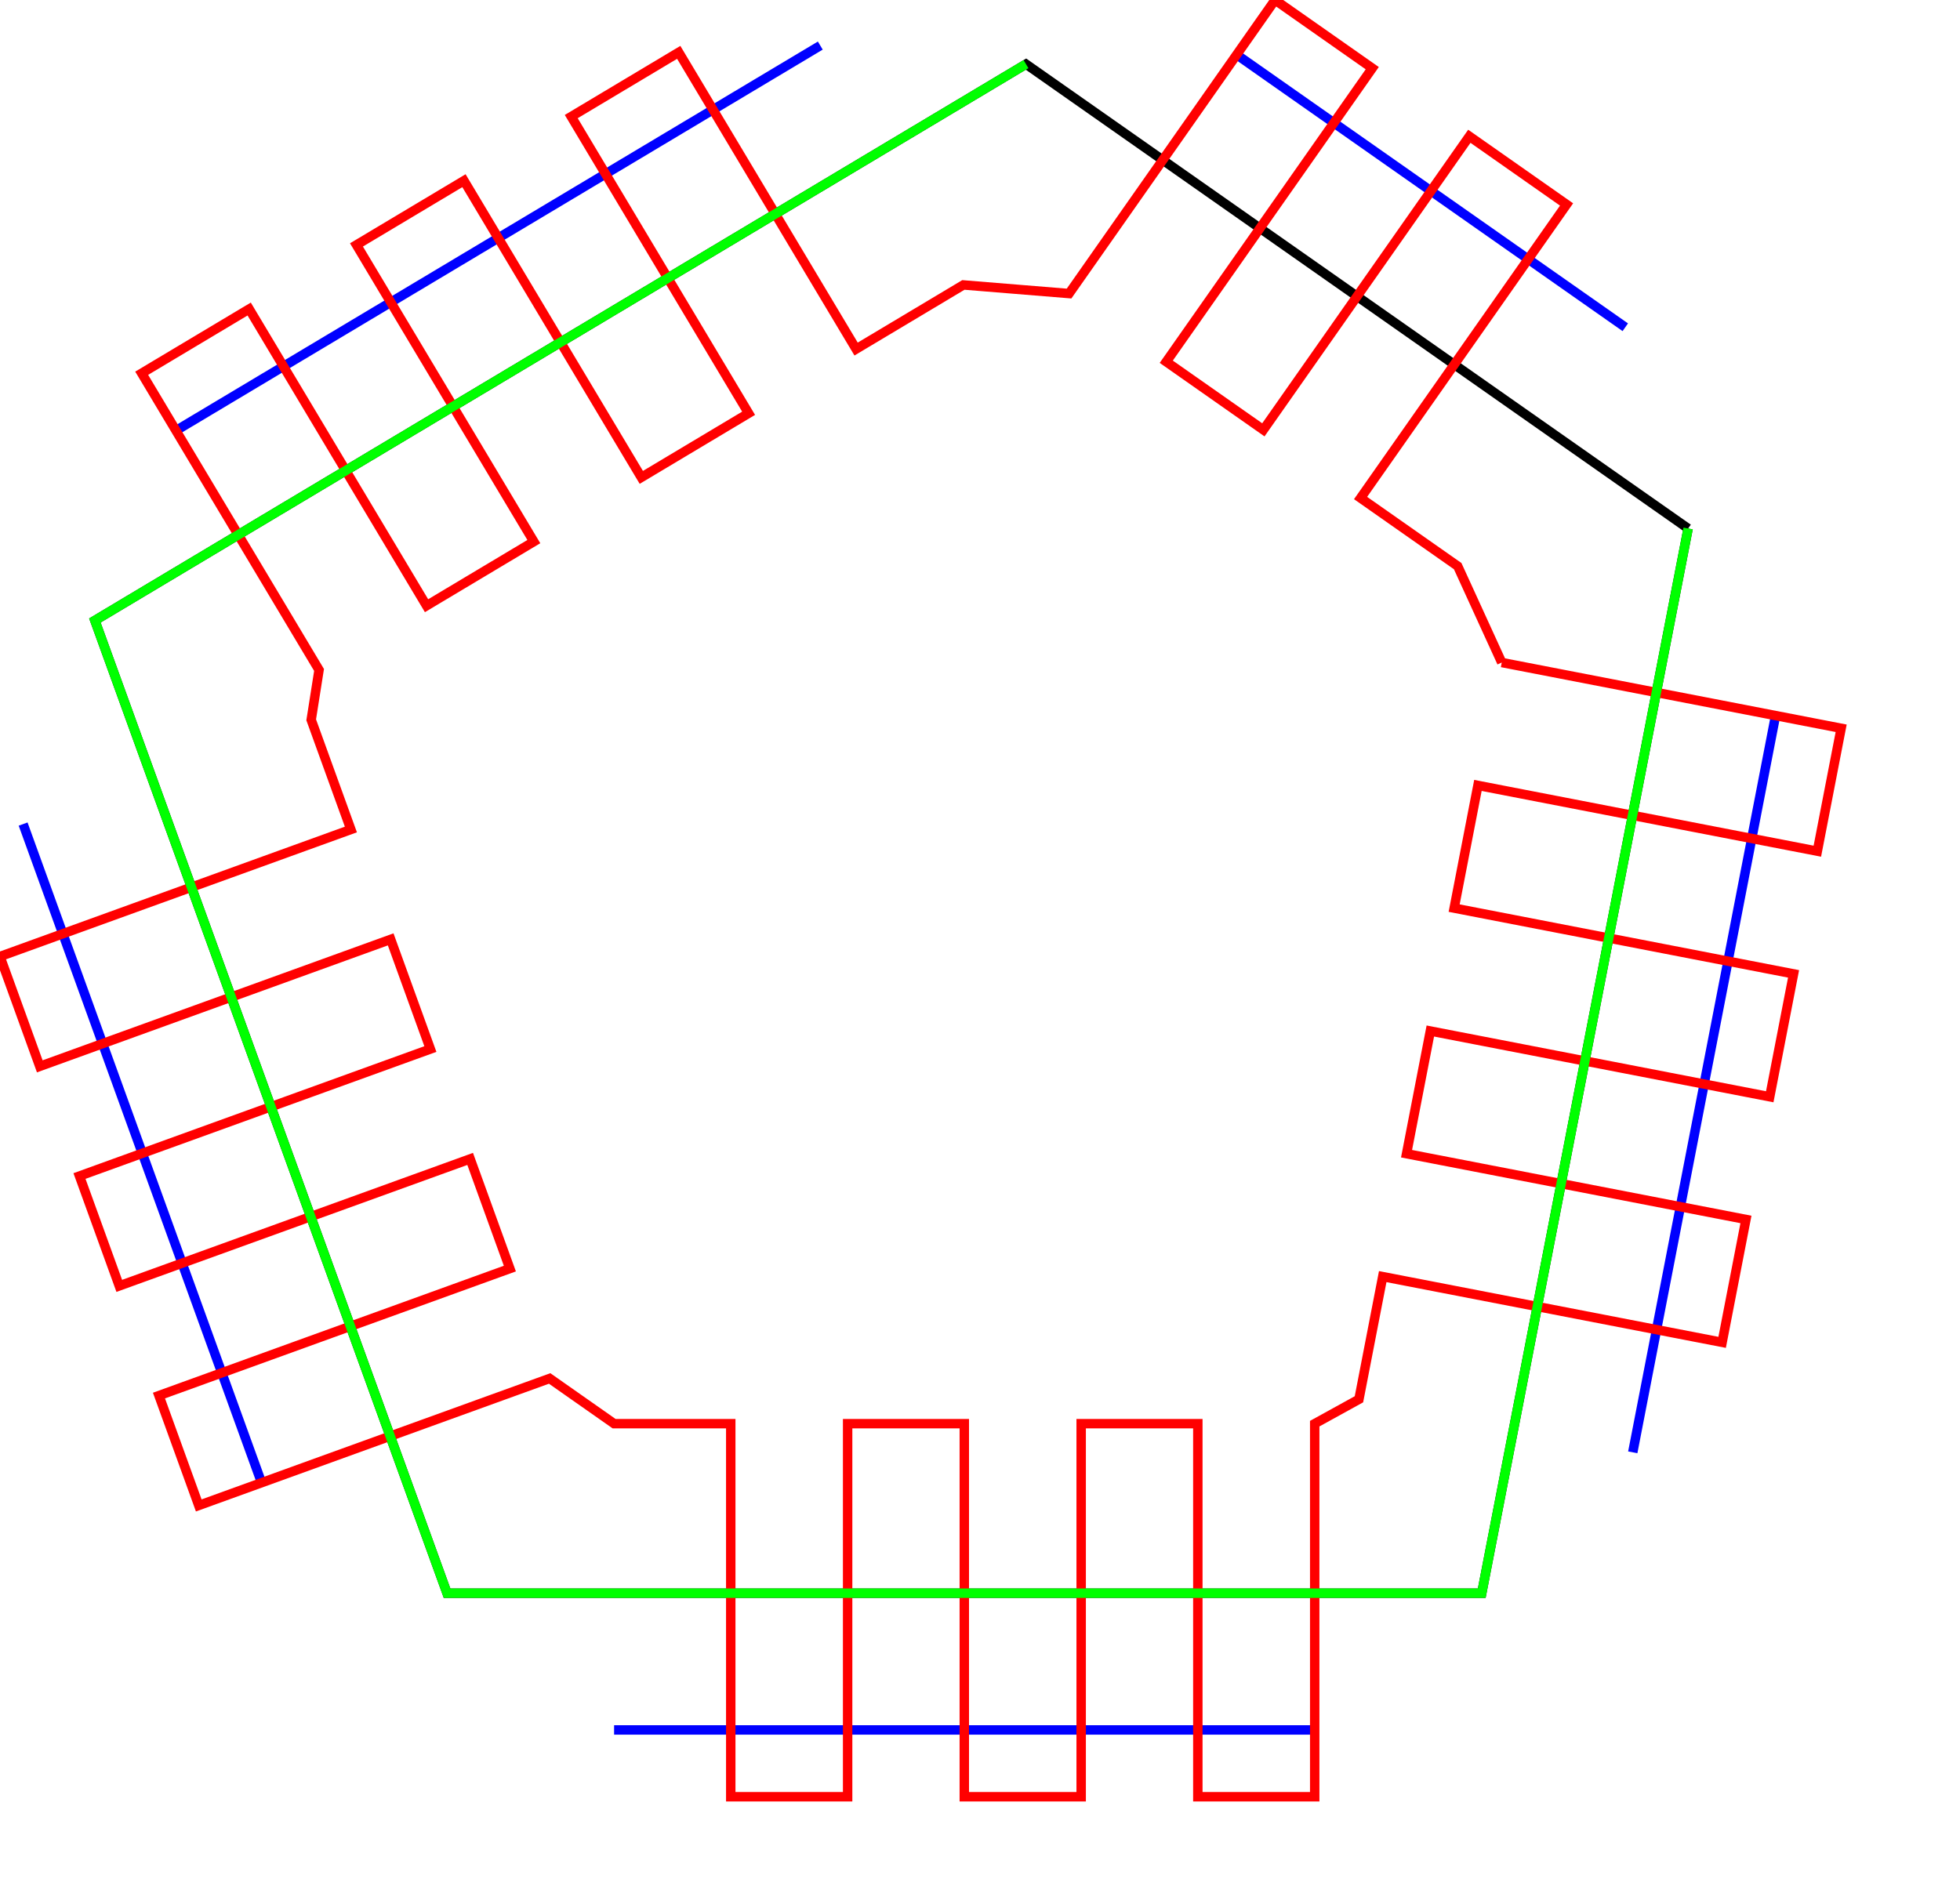
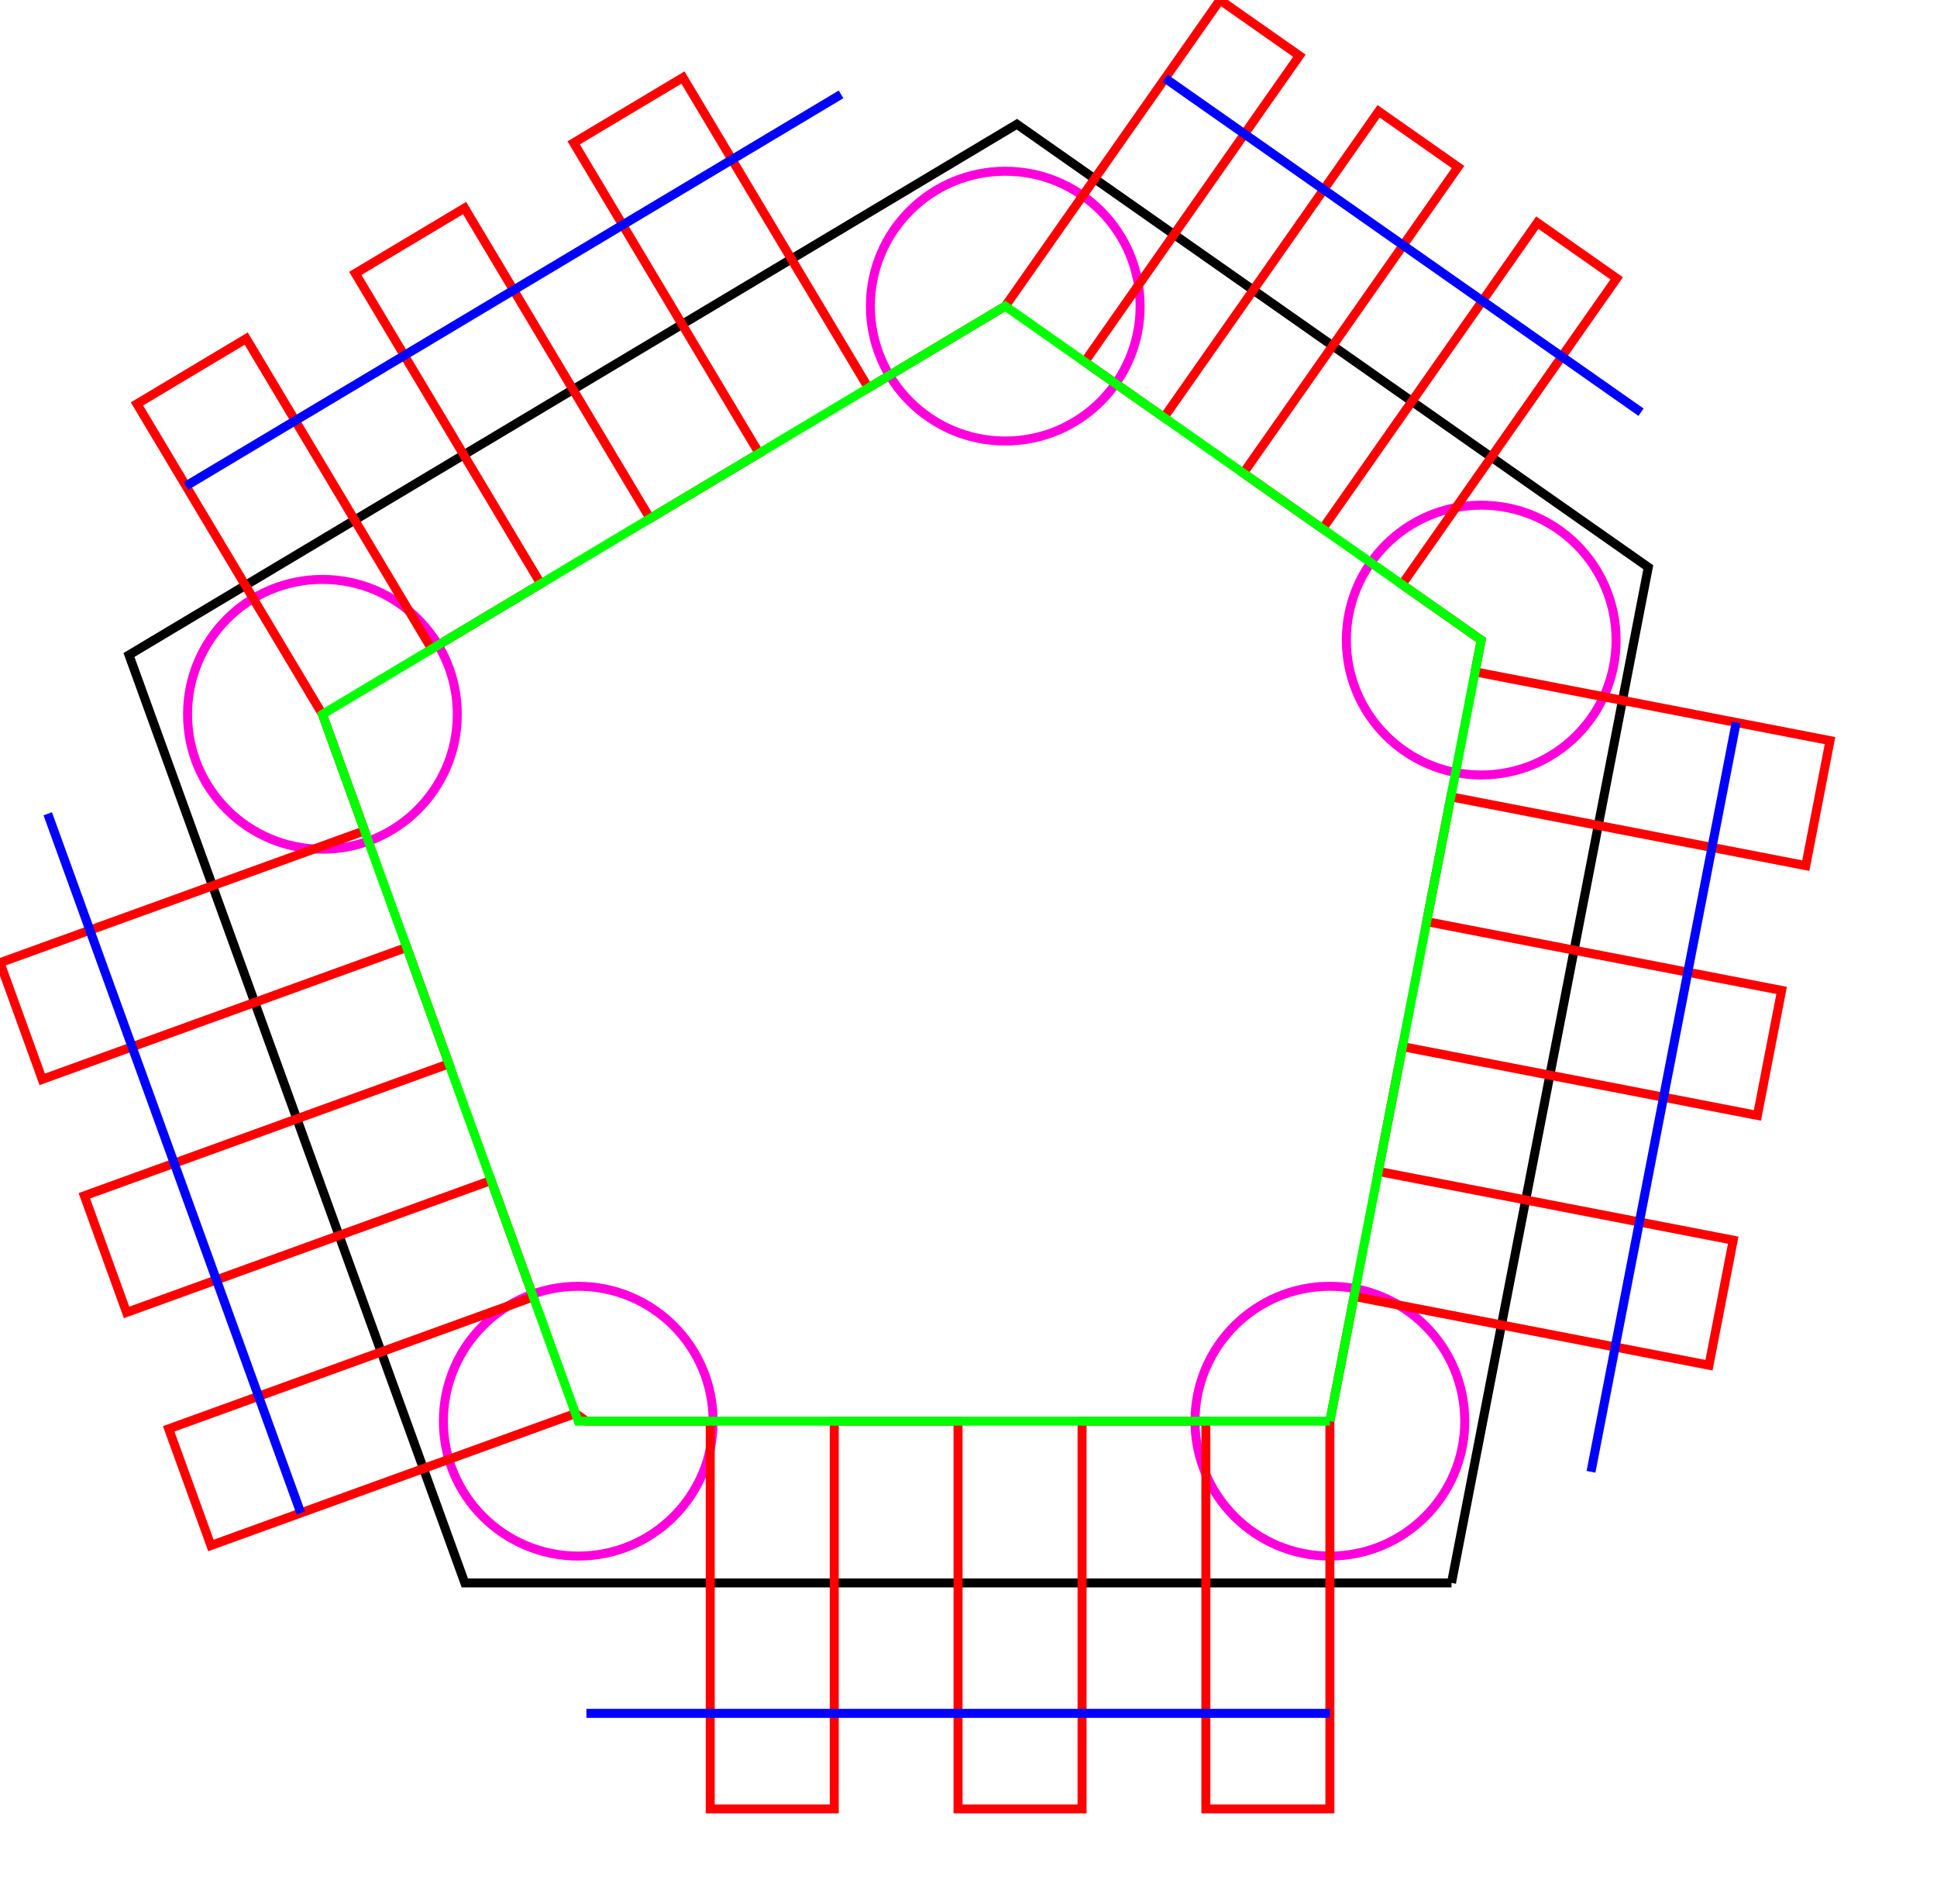
- <svg xmlns="http://www.w3.org/2000/svg" baseProfile="tiny" height="53mm" version="1.2" width="55mm">
+ <svg xmlns="http://www.w3.org/2000/svg" baseProfile="full" height="56mm" version="1.1" width="57mm">
  <defs />
-   <polyline fill="none" points="188.313,75.91 173.168,154.068" stroke="rgb(0%,0%,100%)" />
-   <polyline fill="none" points="139.436,183.517 65.13,183.517" stroke="rgb(0%,0%,100%)" />
-   <polyline fill="none" points="27.743,157.289 2.452,87.419" stroke="rgb(0%,0%,100%)" />
-   <polyline fill="none" points="18.662,45.678 86.999,4.835" stroke="rgb(0%,0%,100%)" />
-   <polyline fill="none" points="131.158,5.801 172.375,34.716" stroke="rgb(0%,0%,100%)" />
-   <polyline fill="none" points="179.038,56.066 157.152,169.01 47.413,169.01 10.063,65.823 108.815,6.802 179.038,56.066" stroke="rgb(0%,0%,0%)" />
-   <polyline fill="none" points="159.273,70.282 195.27,77.258 192.744,90.296 156.746,83.32 154.224,96.335 190.222,103.311 187.695,116.349 151.698,109.373 149.176,122.388 185.173,129.363 182.647,142.401 146.649,135.426 144.127,148.44 139.436,151.026 139.436,190.603 127.04,190.603 127.04,151.026 114.667,151.026 114.667,190.603 102.272,190.603 102.272,151.026 89.898,151.026 89.898,190.603 77.503,190.603 77.503,151.026 65.13,151.026 58.294,146.23 21.079,159.701 16.86,148.046 54.075,134.575 49.864,122.941 12.649,136.411 8.43,124.756 45.645,111.285 41.434,99.651 4.219,113.121 0.0,101.466 37.215,87.995 33.004,76.361 33.838,71.069 15.027,39.595 26.427,32.782 45.238,64.256 56.617,57.455 37.806,25.981 49.206,19.168 68.017,50.642 79.396,43.841 60.585,12.367 71.984,5.553 90.796,37.028 102.175,30.227 113.382,31.141 135.228,0.0 145.538,7.233 123.692,38.374 133.99,45.598 155.836,14.457 166.147,21.69 144.3,52.831 154.599,60.056 159.273,70.282" stroke="rgb(100%,0%,0%)" />
-   <polyline fill="none" points="179.038,56.066 157.152,169.01 47.413,169.01 10.063,65.823 108.815,6.802" stroke="rgb(0%,100%,0%)" />
+   <circle cx="147.909" cy="158.037" r="15" style="fill:none;stroke:#ff00dd" />
+   <circle cx="64.313" cy="158.037" r="15" style="fill:none;stroke:#ff00dd" />
+   <circle cx="35.86" cy="79.432" r="15" style="fill:none;stroke:#ff00dd" />
+   <circle cx="111.805" cy="34.042" r="15" style="fill:none;stroke:#ff00dd" />
+   <circle cx="164.741" cy="71.178" r="15" style="fill:none;stroke:#ff00dd" />
+   <polyline points="161.435,176.022 51.696,176.022 14.346,72.834 113.098,13.814 183.322,63.078 161.435,176.022" style="fill:none;stroke:#000000" />
+   <polyline points="164.057,74.708 203.533,82.357 200.839,96.258 161.363,88.608 158.674,102.484 198.151,110.134 195.457,124.035 155.981,116.385 153.292,130.261 192.768,137.91 190.074,151.811 150.598,144.162 147.909,158.037 147.909,158.037 147.909,201.158 134.116,201.158 134.116,158.037 120.347,158.037 120.347,201.158 106.553,201.158 106.553,158.037 92.785,158.037 92.785,201.158 78.991,201.158 78.991,158.037 65.222,158.037 64.003,157.182 23.457,171.859 18.762,158.889 59.309,144.212 54.622,131.265 14.076,145.942 9.381,132.972 49.928,118.295 45.241,105.349 4.695,120.025 0.0,107.055 40.547,92.378 35.86,79.432 35.86,79.432 15.231,44.916 27.385,37.652 48.014,72.168 60.146,64.917 39.517,30.401 51.671,23.137 72.3,57.653 84.433,50.402 63.804,15.886 75.958,8.622 96.587,43.138 108.719,35.887 111.805,34.042 135.687,0.0 144.517,6.195 120.636,40.237 129.451,46.42 153.332,12.379 162.162,18.573 138.281,52.615 147.096,58.799 170.977,24.757 179.808,30.952 155.926,64.994 164.741,71.178 164.057,74.708" style="fill:none;stroke:#ff0000" />
+   <polyline points="147.909,158.037 64.313,158.037 35.86,79.432 111.805,34.042 164.741,71.178 147.909,158.037" style="fill:none;stroke:#00ff00" />
+   <polyline points="193.097,80.335 176.95,163.665" style="fill:none;stroke:#0000ff" />
+   <polyline points="147.909,190.528 65.222,190.528" style="fill:none;stroke:#0000ff" />
+   <polyline points="33.452,168.241 5.309,90.49" style="fill:none;stroke:#0000ff" />
+   <polyline points="20.685,54.04 93.543,10.495" style="fill:none;stroke:#0000ff" />
+   <polyline points="129.582,8.702 182.517,45.838" style="fill:none;stroke:#0000ff" />
</svg>
